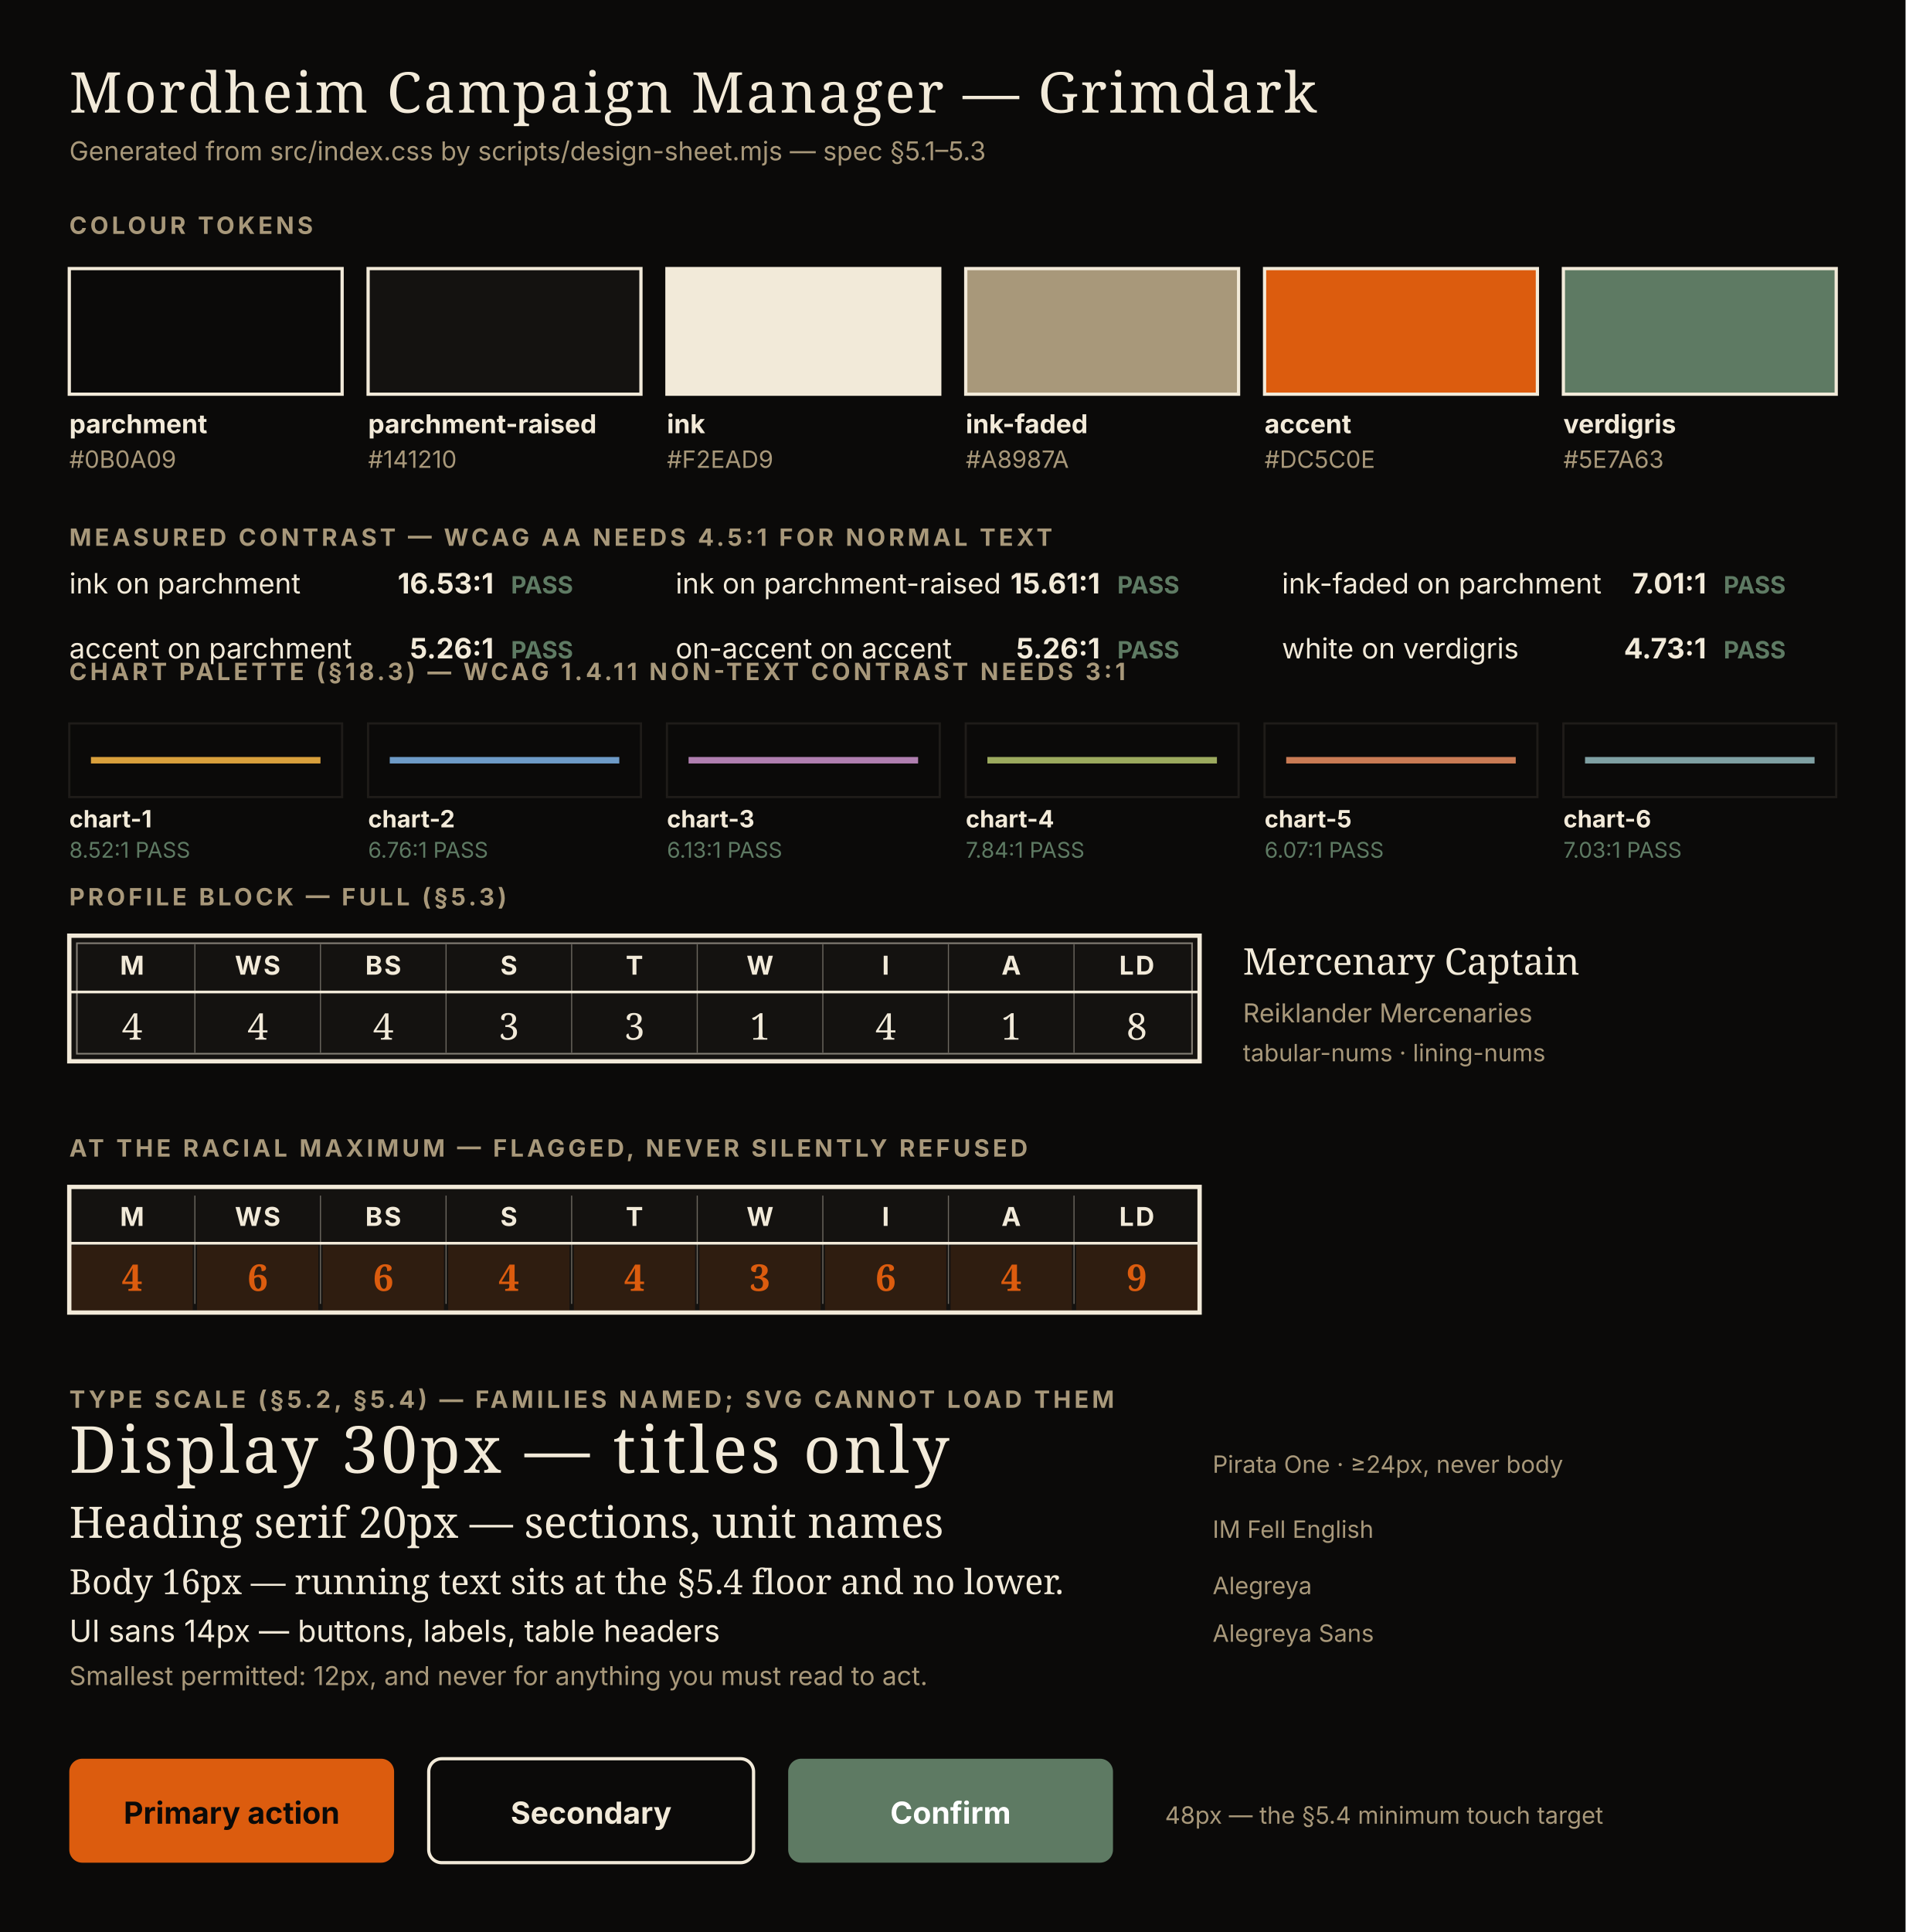
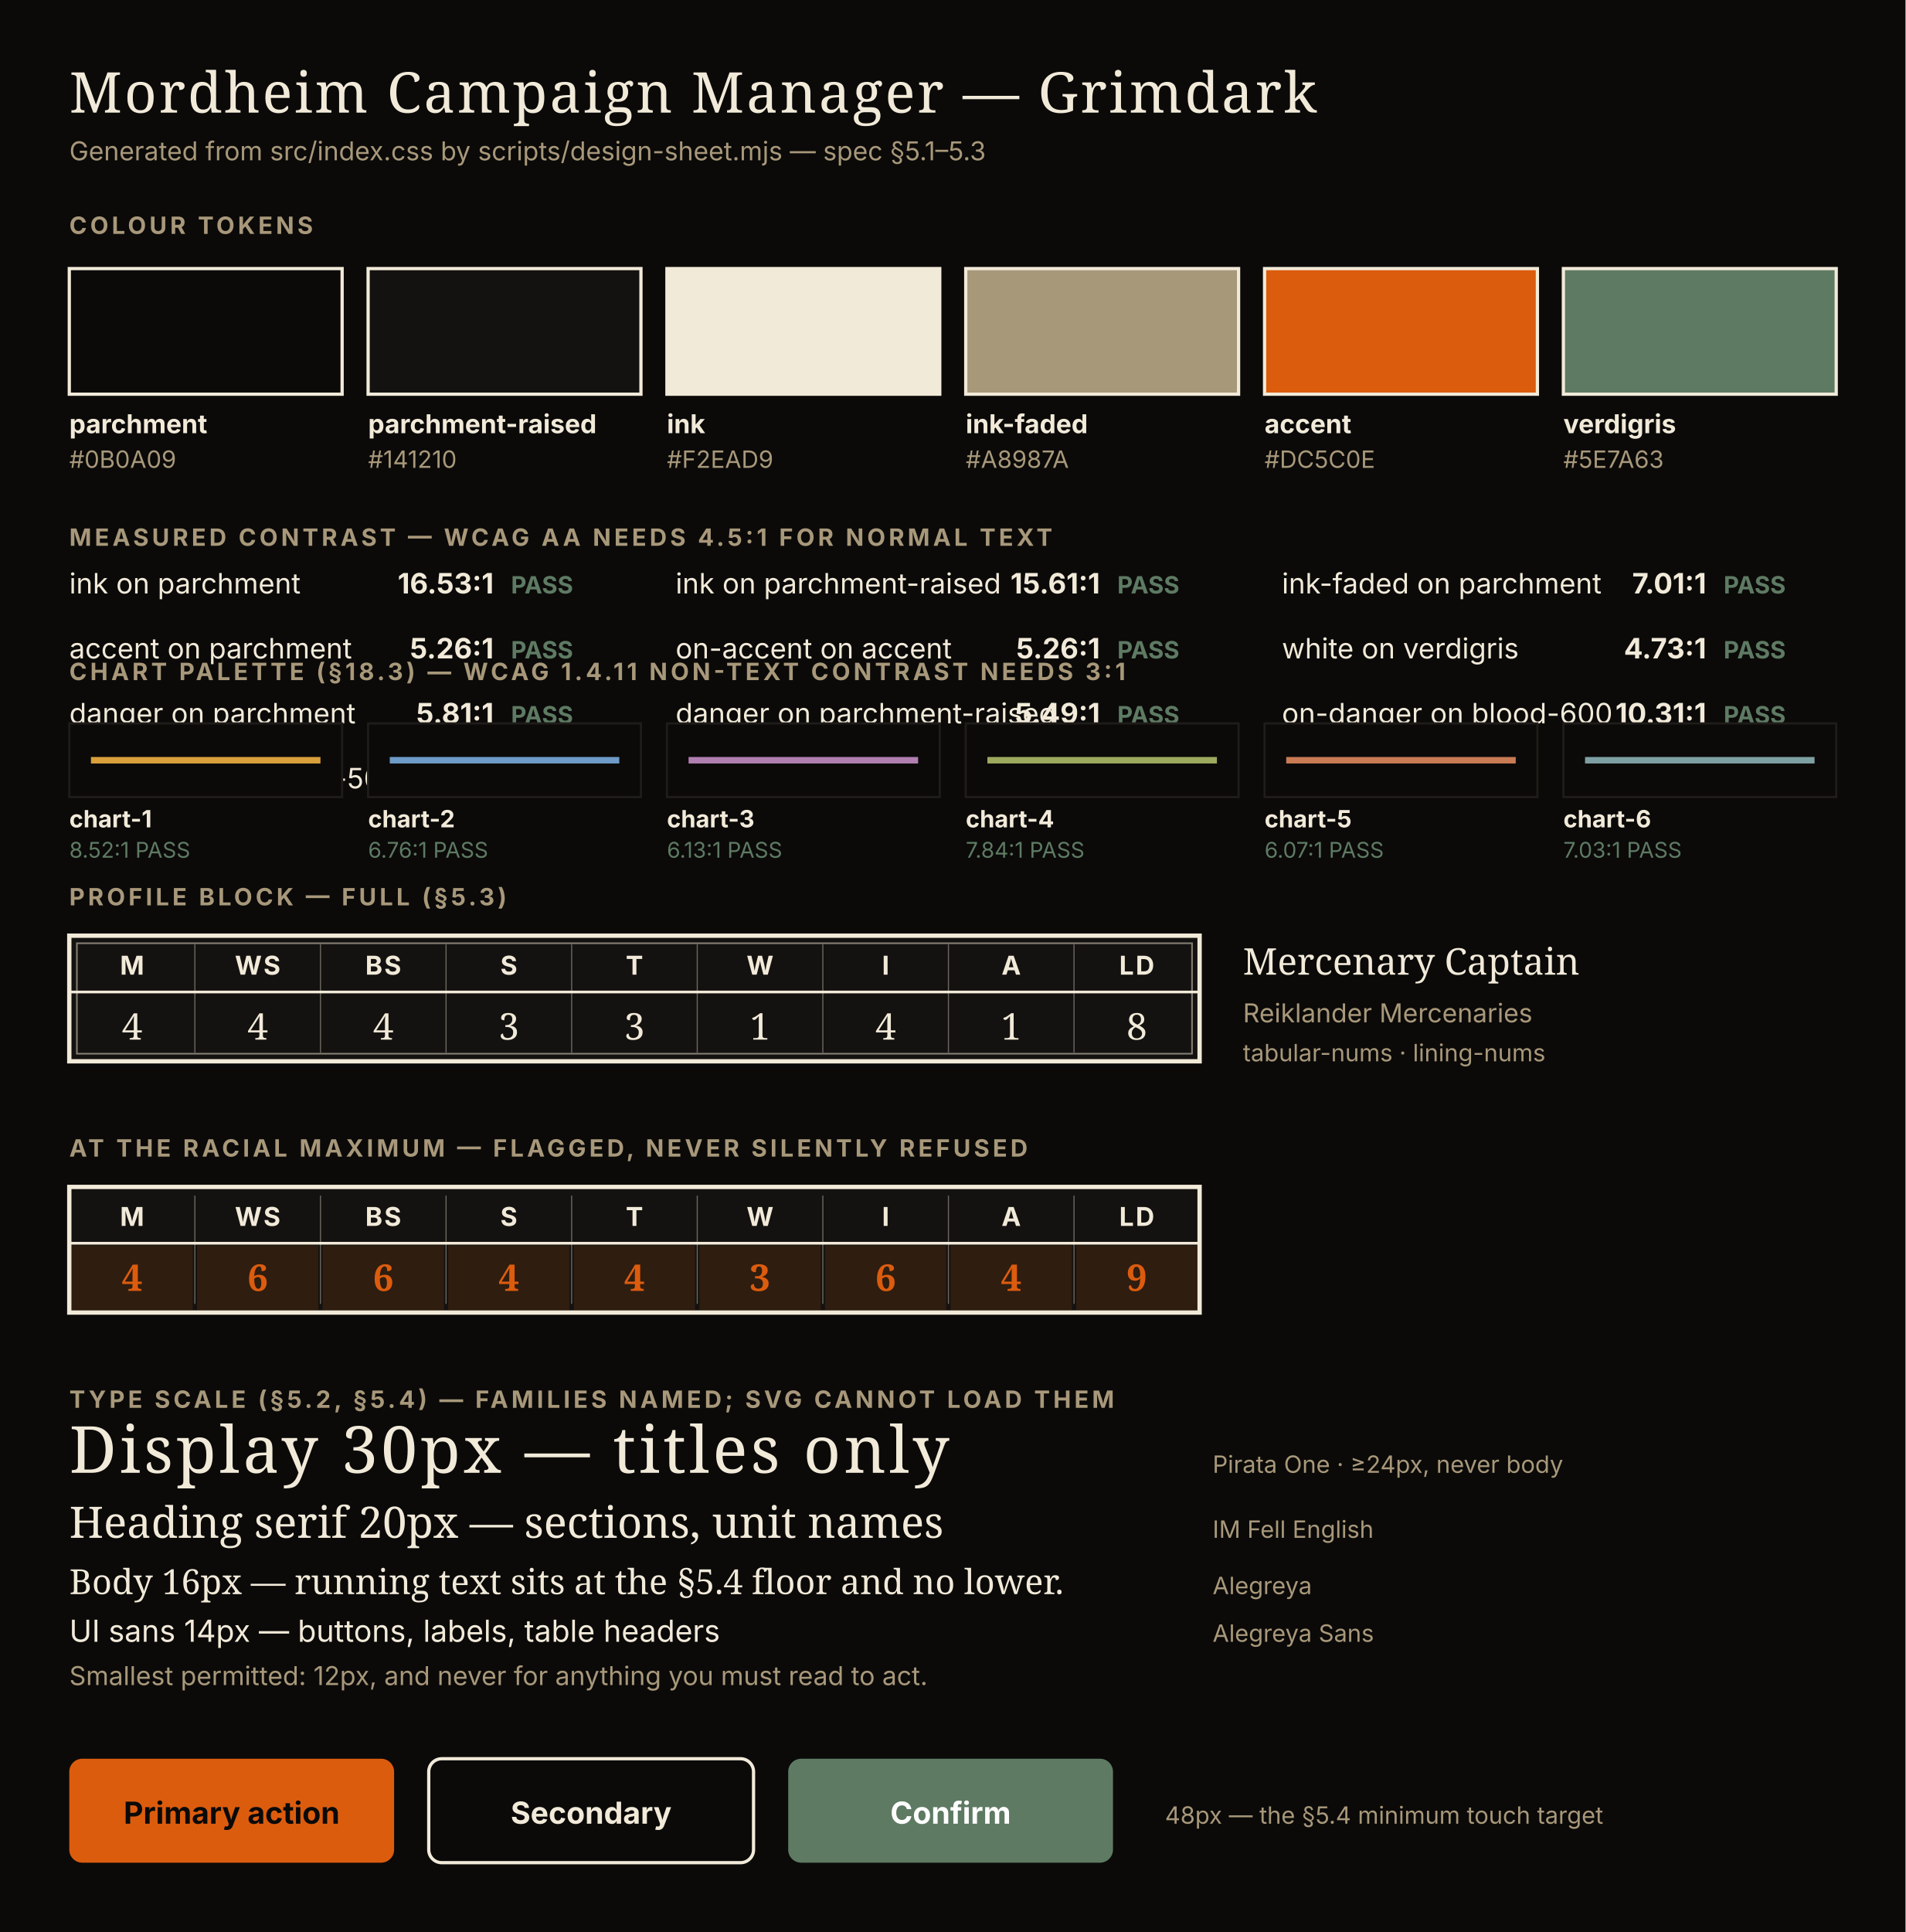
<svg xmlns="http://www.w3.org/2000/svg" viewBox="0 0 880 892" width="880" height="892" role="img" aria-label="Grimdark design tokens, profile block and type scale">
  <rect width="880" height="892" fill="#0B0A09" />
  <text x="32" y="52" font-family="Georgia, serif" font-size="26" font-weight="normal" font-style="normal" fill="#F2EAD9" text-anchor="start" letter-spacing="1">Mordheim Campaign Manager — Grimdark</text>
  <text x="32" y="74" font-family="system-ui, -apple-system, Segoe UI, sans-serif" font-size="12" font-weight="normal" font-style="normal" fill="#A8987A" text-anchor="start" letter-spacing="0">Generated from src/index.css by scripts/design-sheet.mjs — spec §5.1–5.3</text>
  <text x="32" y="108" font-family="system-ui, -apple-system, Segoe UI, sans-serif" font-size="11" font-weight="bold" font-style="normal" fill="#A8987A" text-anchor="start" letter-spacing="1.5">COLOUR TOKENS</text>
  <rect x="32" y="124" width="126" height="58" fill="#0B0A09" stroke="#F2EAD9" stroke-width="1.5" />
  <text x="32" y="200" font-family="system-ui, -apple-system, Segoe UI, sans-serif" font-size="12" font-weight="bold" font-style="normal" fill="#F2EAD9" text-anchor="start" letter-spacing="0">parchment</text>
  <text x="32" y="216" font-family="system-ui, -apple-system, Segoe UI, sans-serif" font-size="11" font-weight="normal" font-style="normal" fill="#A8987A" text-anchor="start" letter-spacing="0">#0B0A09</text>
  <rect x="170" y="124" width="126" height="58" fill="#141210" stroke="#F2EAD9" stroke-width="1.5" />
  <text x="170" y="200" font-family="system-ui, -apple-system, Segoe UI, sans-serif" font-size="12" font-weight="bold" font-style="normal" fill="#F2EAD9" text-anchor="start" letter-spacing="0">parchment-raised</text>
  <text x="170" y="216" font-family="system-ui, -apple-system, Segoe UI, sans-serif" font-size="11" font-weight="normal" font-style="normal" fill="#A8987A" text-anchor="start" letter-spacing="0">#141210</text>
  <rect x="308" y="124" width="126" height="58" fill="#F2EAD9" stroke="#F2EAD9" stroke-width="1.5" />
  <text x="308" y="200" font-family="system-ui, -apple-system, Segoe UI, sans-serif" font-size="12" font-weight="bold" font-style="normal" fill="#F2EAD9" text-anchor="start" letter-spacing="0">ink</text>
  <text x="308" y="216" font-family="system-ui, -apple-system, Segoe UI, sans-serif" font-size="11" font-weight="normal" font-style="normal" fill="#A8987A" text-anchor="start" letter-spacing="0">#F2EAD9</text>
  <rect x="446" y="124" width="126" height="58" fill="#A8987A" stroke="#F2EAD9" stroke-width="1.5" />
  <text x="446" y="200" font-family="system-ui, -apple-system, Segoe UI, sans-serif" font-size="12" font-weight="bold" font-style="normal" fill="#F2EAD9" text-anchor="start" letter-spacing="0">ink-faded</text>
  <text x="446" y="216" font-family="system-ui, -apple-system, Segoe UI, sans-serif" font-size="11" font-weight="normal" font-style="normal" fill="#A8987A" text-anchor="start" letter-spacing="0">#A8987A</text>
  <rect x="584" y="124" width="126" height="58" fill="#DC5C0E" stroke="#F2EAD9" stroke-width="1.5" />
  <text x="584" y="200" font-family="system-ui, -apple-system, Segoe UI, sans-serif" font-size="12" font-weight="bold" font-style="normal" fill="#F2EAD9" text-anchor="start" letter-spacing="0">accent</text>
  <text x="584" y="216" font-family="system-ui, -apple-system, Segoe UI, sans-serif" font-size="11" font-weight="normal" font-style="normal" fill="#A8987A" text-anchor="start" letter-spacing="0">#DC5C0E</text>
  <rect x="722" y="124" width="126" height="58" fill="#5E7A63" stroke="#F2EAD9" stroke-width="1.5" />
  <text x="722" y="200" font-family="system-ui, -apple-system, Segoe UI, sans-serif" font-size="12" font-weight="bold" font-style="normal" fill="#F2EAD9" text-anchor="start" letter-spacing="0">verdigris</text>
  <text x="722" y="216" font-family="system-ui, -apple-system, Segoe UI, sans-serif" font-size="11" font-weight="normal" font-style="normal" fill="#A8987A" text-anchor="start" letter-spacing="0">#5E7A63</text>
  <text x="32" y="252" font-family="system-ui, -apple-system, Segoe UI, sans-serif" font-size="11" font-weight="bold" font-style="normal" fill="#A8987A" text-anchor="start" letter-spacing="1.5">MEASURED CONTRAST — WCAG AA NEEDS 4.5:1 FOR NORMAL TEXT</text>
  <text x="32" y="274" font-family="system-ui, -apple-system, Segoe UI, sans-serif" font-size="13" font-weight="normal" font-style="normal" fill="#F2EAD9" text-anchor="start" letter-spacing="0">ink on parchment</text>
  <text x="228" y="274" font-family="system-ui, -apple-system, Segoe UI, sans-serif" font-size="13" font-weight="bold" font-style="normal" fill="#F2EAD9" text-anchor="end" letter-spacing="0">16.53:1</text>
  <text x="236" y="274" font-family="system-ui, -apple-system, Segoe UI, sans-serif" font-size="11" font-weight="bold" font-style="normal" fill="#5E7A63" text-anchor="start" letter-spacing="0">PASS</text>
  <text x="312" y="274" font-family="system-ui, -apple-system, Segoe UI, sans-serif" font-size="13" font-weight="normal" font-style="normal" fill="#F2EAD9" text-anchor="start" letter-spacing="0">ink on parchment-raised</text>
  <text x="508" y="274" font-family="system-ui, -apple-system, Segoe UI, sans-serif" font-size="13" font-weight="bold" font-style="normal" fill="#F2EAD9" text-anchor="end" letter-spacing="0">15.61:1</text>
  <text x="516" y="274" font-family="system-ui, -apple-system, Segoe UI, sans-serif" font-size="11" font-weight="bold" font-style="normal" fill="#5E7A63" text-anchor="start" letter-spacing="0">PASS</text>
  <text x="592" y="274" font-family="system-ui, -apple-system, Segoe UI, sans-serif" font-size="13" font-weight="normal" font-style="normal" fill="#F2EAD9" text-anchor="start" letter-spacing="0">ink-faded on parchment</text>
  <text x="788" y="274" font-family="system-ui, -apple-system, Segoe UI, sans-serif" font-size="13" font-weight="bold" font-style="normal" fill="#F2EAD9" text-anchor="end" letter-spacing="0">7.01:1</text>
  <text x="796" y="274" font-family="system-ui, -apple-system, Segoe UI, sans-serif" font-size="11" font-weight="bold" font-style="normal" fill="#5E7A63" text-anchor="start" letter-spacing="0">PASS</text>
  <text x="32" y="304" font-family="system-ui, -apple-system, Segoe UI, sans-serif" font-size="13" font-weight="normal" font-style="normal" fill="#F2EAD9" text-anchor="start" letter-spacing="0">accent on parchment</text>
  <text x="228" y="304" font-family="system-ui, -apple-system, Segoe UI, sans-serif" font-size="13" font-weight="bold" font-style="normal" fill="#F2EAD9" text-anchor="end" letter-spacing="0">5.26:1</text>
  <text x="236" y="304" font-family="system-ui, -apple-system, Segoe UI, sans-serif" font-size="11" font-weight="bold" font-style="normal" fill="#5E7A63" text-anchor="start" letter-spacing="0">PASS</text>
  <text x="312" y="304" font-family="system-ui, -apple-system, Segoe UI, sans-serif" font-size="13" font-weight="normal" font-style="normal" fill="#F2EAD9" text-anchor="start" letter-spacing="0">on-accent on accent</text>
  <text x="508" y="304" font-family="system-ui, -apple-system, Segoe UI, sans-serif" font-size="13" font-weight="bold" font-style="normal" fill="#F2EAD9" text-anchor="end" letter-spacing="0">5.26:1</text>
  <text x="516" y="304" font-family="system-ui, -apple-system, Segoe UI, sans-serif" font-size="11" font-weight="bold" font-style="normal" fill="#5E7A63" text-anchor="start" letter-spacing="0">PASS</text>
  <text x="592" y="304" font-family="system-ui, -apple-system, Segoe UI, sans-serif" font-size="13" font-weight="normal" font-style="normal" fill="#F2EAD9" text-anchor="start" letter-spacing="0">white on verdigris</text>
  <text x="788" y="304" font-family="system-ui, -apple-system, Segoe UI, sans-serif" font-size="13" font-weight="bold" font-style="normal" fill="#F2EAD9" text-anchor="end" letter-spacing="0">4.73:1</text>
  <text x="796" y="304" font-family="system-ui, -apple-system, Segoe UI, sans-serif" font-size="11" font-weight="bold" font-style="normal" fill="#5E7A63" text-anchor="start" letter-spacing="0">PASS</text>
+   <text x="32" y="334" font-family="system-ui, -apple-system, Segoe UI, sans-serif" font-size="13" font-weight="normal" font-style="normal" fill="#F2EAD9" text-anchor="start" letter-spacing="0">danger on parchment</text>
+   <text x="228" y="334" font-family="system-ui, -apple-system, Segoe UI, sans-serif" font-size="13" font-weight="bold" font-style="normal" fill="#F2EAD9" text-anchor="end" letter-spacing="0">5.81:1</text>
+   <text x="236" y="334" font-family="system-ui, -apple-system, Segoe UI, sans-serif" font-size="11" font-weight="bold" font-style="normal" fill="#5E7A63" text-anchor="start" letter-spacing="0">PASS</text>
+   <text x="312" y="334" font-family="system-ui, -apple-system, Segoe UI, sans-serif" font-size="13" font-weight="normal" font-style="normal" fill="#F2EAD9" text-anchor="start" letter-spacing="0">danger on parchment-raised</text>
+   <text x="508" y="334" font-family="system-ui, -apple-system, Segoe UI, sans-serif" font-size="13" font-weight="bold" font-style="normal" fill="#F2EAD9" text-anchor="end" letter-spacing="0">5.49:1</text>
+   <text x="516" y="334" font-family="system-ui, -apple-system, Segoe UI, sans-serif" font-size="11" font-weight="bold" font-style="normal" fill="#5E7A63" text-anchor="start" letter-spacing="0">PASS</text>
+   <text x="592" y="334" font-family="system-ui, -apple-system, Segoe UI, sans-serif" font-size="13" font-weight="normal" font-style="normal" fill="#F2EAD9" text-anchor="start" letter-spacing="0">on-danger on blood-600</text>
+   <text x="788" y="334" font-family="system-ui, -apple-system, Segoe UI, sans-serif" font-size="13" font-weight="bold" font-style="normal" fill="#F2EAD9" text-anchor="end" letter-spacing="0">10.31:1</text>
+   <text x="796" y="334" font-family="system-ui, -apple-system, Segoe UI, sans-serif" font-size="11" font-weight="bold" font-style="normal" fill="#5E7A63" text-anchor="start" letter-spacing="0">PASS</text>
+   <text x="32" y="364" font-family="system-ui, -apple-system, Segoe UI, sans-serif" font-size="13" font-weight="normal" font-style="normal" fill="#F2EAD9" text-anchor="start" letter-spacing="0">on-danger on blood-500</text>
+   <text x="228" y="364" font-family="system-ui, -apple-system, Segoe UI, sans-serif" font-size="13" font-weight="bold" font-style="normal" fill="#F2EAD9" text-anchor="end" letter-spacing="0">7.87:1</text>
+   <text x="236" y="364" font-family="system-ui, -apple-system, Segoe UI, sans-serif" font-size="11" font-weight="bold" font-style="normal" fill="#5E7A63" text-anchor="start" letter-spacing="0">PASS</text>
  <text x="32" y="314" font-family="system-ui, -apple-system, Segoe UI, sans-serif" font-size="11" font-weight="bold" font-style="normal" fill="#A8987A" text-anchor="start" letter-spacing="1.5">CHART PALETTE (§18.3) — WCAG 1.4.11 NON-TEXT CONTRAST NEEDS 3:1</text>
  <rect x="32" y="334" width="126" height="34" fill="#0B0A09" stroke="#1F1C19" stroke-width="1" />
  <line x1="42" y1="351" x2="148" y2="351" stroke="#D9A03C" stroke-width="3" />
  <text x="32" y="382" font-family="system-ui, -apple-system, Segoe UI, sans-serif" font-size="11" font-weight="bold" font-style="normal" fill="#F2EAD9" text-anchor="start" letter-spacing="0">chart-1</text>
  <text x="32" y="396" font-family="system-ui, -apple-system, Segoe UI, sans-serif" font-size="10" font-weight="normal" font-style="normal" fill="#5E7A63" text-anchor="start" letter-spacing="0">8.52:1 PASS</text>
  <rect x="170" y="334" width="126" height="34" fill="#0B0A09" stroke="#1F1C19" stroke-width="1" />
  <line x1="180" y1="351" x2="286" y2="351" stroke="#6E9BC7" stroke-width="3" />
  <text x="170" y="382" font-family="system-ui, -apple-system, Segoe UI, sans-serif" font-size="11" font-weight="bold" font-style="normal" fill="#F2EAD9" text-anchor="start" letter-spacing="0">chart-2</text>
  <text x="170" y="396" font-family="system-ui, -apple-system, Segoe UI, sans-serif" font-size="10" font-weight="normal" font-style="normal" fill="#5E7A63" text-anchor="start" letter-spacing="0">6.76:1 PASS</text>
  <rect x="308" y="334" width="126" height="34" fill="#0B0A09" stroke="#1F1C19" stroke-width="1" />
  <line x1="318" y1="351" x2="424" y2="351" stroke="#B07FB0" stroke-width="3" />
  <text x="308" y="382" font-family="system-ui, -apple-system, Segoe UI, sans-serif" font-size="11" font-weight="bold" font-style="normal" fill="#F2EAD9" text-anchor="start" letter-spacing="0">chart-3</text>
  <text x="308" y="396" font-family="system-ui, -apple-system, Segoe UI, sans-serif" font-size="10" font-weight="normal" font-style="normal" fill="#5E7A63" text-anchor="start" letter-spacing="0">6.13:1 PASS</text>
  <rect x="446" y="334" width="126" height="34" fill="#0B0A09" stroke="#1F1C19" stroke-width="1" />
  <line x1="456" y1="351" x2="562" y2="351" stroke="#9CAA5E" stroke-width="3" />
  <text x="446" y="382" font-family="system-ui, -apple-system, Segoe UI, sans-serif" font-size="11" font-weight="bold" font-style="normal" fill="#F2EAD9" text-anchor="start" letter-spacing="0">chart-4</text>
  <text x="446" y="396" font-family="system-ui, -apple-system, Segoe UI, sans-serif" font-size="10" font-weight="normal" font-style="normal" fill="#5E7A63" text-anchor="start" letter-spacing="0">7.84:1 PASS</text>
  <rect x="584" y="334" width="126" height="34" fill="#0B0A09" stroke="#1F1C19" stroke-width="1" />
  <line x1="594" y1="351" x2="700" y2="351" stroke="#C97B54" stroke-width="3" />
  <text x="584" y="382" font-family="system-ui, -apple-system, Segoe UI, sans-serif" font-size="11" font-weight="bold" font-style="normal" fill="#F2EAD9" text-anchor="start" letter-spacing="0">chart-5</text>
  <text x="584" y="396" font-family="system-ui, -apple-system, Segoe UI, sans-serif" font-size="10" font-weight="normal" font-style="normal" fill="#5E7A63" text-anchor="start" letter-spacing="0">6.07:1 PASS</text>
  <rect x="722" y="334" width="126" height="34" fill="#0B0A09" stroke="#1F1C19" stroke-width="1" />
  <line x1="732" y1="351" x2="838" y2="351" stroke="#7FA0A3" stroke-width="3" />
  <text x="722" y="382" font-family="system-ui, -apple-system, Segoe UI, sans-serif" font-size="11" font-weight="bold" font-style="normal" fill="#F2EAD9" text-anchor="start" letter-spacing="0">chart-6</text>
  <text x="722" y="396" font-family="system-ui, -apple-system, Segoe UI, sans-serif" font-size="10" font-weight="normal" font-style="normal" fill="#5E7A63" text-anchor="start" letter-spacing="0">7.03:1 PASS</text>
  <text x="32" y="418" font-family="system-ui, -apple-system, Segoe UI, sans-serif" font-size="11" font-weight="bold" font-style="normal" fill="#A8987A" text-anchor="start" letter-spacing="1.5">PROFILE BLOCK — FULL (§5.3)</text>
  <rect x="32" y="432" width="522" height="58" fill="#141210" stroke="#F2EAD9" stroke-width="2" />
  <rect x="35.5" y="435.5" width="515" height="51" fill="none" stroke="#F2EAD9" stroke-width="0.75" opacity="0.5" />
  <line x1="32" y1="458" x2="554" y2="458" stroke="#F2EAD9" stroke-width="1.25" />
  <text x="61" y="450" font-family="system-ui, -apple-system, Segoe UI, sans-serif" font-size="12" font-weight="bold" font-style="normal" fill="#F2EAD9" text-anchor="middle" letter-spacing="0.8">M</text>
  <text x="61" y="480" font-family="Georgia, serif" font-size="17" font-weight="normal" font-style="normal" fill="#F2EAD9" text-anchor="middle" letter-spacing="0">4</text>
  <line x1="90" y1="436" x2="90" y2="486" stroke="#F2EAD9" stroke-width="0.5" opacity="0.4" />
  <text x="119" y="450" font-family="system-ui, -apple-system, Segoe UI, sans-serif" font-size="12" font-weight="bold" font-style="normal" fill="#F2EAD9" text-anchor="middle" letter-spacing="0.8">WS</text>
  <text x="119" y="480" font-family="Georgia, serif" font-size="17" font-weight="normal" font-style="normal" fill="#F2EAD9" text-anchor="middle" letter-spacing="0">4</text>
  <line x1="148" y1="436" x2="148" y2="486" stroke="#F2EAD9" stroke-width="0.5" opacity="0.4" />
  <text x="177" y="450" font-family="system-ui, -apple-system, Segoe UI, sans-serif" font-size="12" font-weight="bold" font-style="normal" fill="#F2EAD9" text-anchor="middle" letter-spacing="0.8">BS</text>
  <text x="177" y="480" font-family="Georgia, serif" font-size="17" font-weight="normal" font-style="normal" fill="#F2EAD9" text-anchor="middle" letter-spacing="0">4</text>
  <line x1="206" y1="436" x2="206" y2="486" stroke="#F2EAD9" stroke-width="0.5" opacity="0.4" />
  <text x="235" y="450" font-family="system-ui, -apple-system, Segoe UI, sans-serif" font-size="12" font-weight="bold" font-style="normal" fill="#F2EAD9" text-anchor="middle" letter-spacing="0.8">S</text>
  <text x="235" y="480" font-family="Georgia, serif" font-size="17" font-weight="normal" font-style="normal" fill="#F2EAD9" text-anchor="middle" letter-spacing="0">3</text>
  <line x1="264" y1="436" x2="264" y2="486" stroke="#F2EAD9" stroke-width="0.5" opacity="0.4" />
  <text x="293" y="450" font-family="system-ui, -apple-system, Segoe UI, sans-serif" font-size="12" font-weight="bold" font-style="normal" fill="#F2EAD9" text-anchor="middle" letter-spacing="0.8">T</text>
  <text x="293" y="480" font-family="Georgia, serif" font-size="17" font-weight="normal" font-style="normal" fill="#F2EAD9" text-anchor="middle" letter-spacing="0">3</text>
  <line x1="322" y1="436" x2="322" y2="486" stroke="#F2EAD9" stroke-width="0.5" opacity="0.4" />
  <text x="351" y="450" font-family="system-ui, -apple-system, Segoe UI, sans-serif" font-size="12" font-weight="bold" font-style="normal" fill="#F2EAD9" text-anchor="middle" letter-spacing="0.8">W</text>
  <text x="351" y="480" font-family="Georgia, serif" font-size="17" font-weight="normal" font-style="normal" fill="#F2EAD9" text-anchor="middle" letter-spacing="0">1</text>
  <line x1="380" y1="436" x2="380" y2="486" stroke="#F2EAD9" stroke-width="0.5" opacity="0.4" />
  <text x="409" y="450" font-family="system-ui, -apple-system, Segoe UI, sans-serif" font-size="12" font-weight="bold" font-style="normal" fill="#F2EAD9" text-anchor="middle" letter-spacing="0.8">I</text>
  <text x="409" y="480" font-family="Georgia, serif" font-size="17" font-weight="normal" font-style="normal" fill="#F2EAD9" text-anchor="middle" letter-spacing="0">4</text>
  <line x1="438" y1="436" x2="438" y2="486" stroke="#F2EAD9" stroke-width="0.5" opacity="0.4" />
  <text x="467" y="450" font-family="system-ui, -apple-system, Segoe UI, sans-serif" font-size="12" font-weight="bold" font-style="normal" fill="#F2EAD9" text-anchor="middle" letter-spacing="0.8">A</text>
  <text x="467" y="480" font-family="Georgia, serif" font-size="17" font-weight="normal" font-style="normal" fill="#F2EAD9" text-anchor="middle" letter-spacing="0">1</text>
  <line x1="496" y1="436" x2="496" y2="486" stroke="#F2EAD9" stroke-width="0.5" opacity="0.4" />
  <text x="525" y="450" font-family="system-ui, -apple-system, Segoe UI, sans-serif" font-size="12" font-weight="bold" font-style="normal" fill="#F2EAD9" text-anchor="middle" letter-spacing="0.8">LD</text>
  <text x="525" y="480" font-family="Georgia, serif" font-size="17" font-weight="normal" font-style="normal" fill="#F2EAD9" text-anchor="middle" letter-spacing="0">8</text>
  <text x="574" y="450" font-family="Georgia, serif" font-size="17" font-weight="normal" font-style="normal" fill="#F2EAD9" text-anchor="start" letter-spacing="0">Mercenary Captain</text>
  <text x="574" y="472" font-family="system-ui, -apple-system, Segoe UI, sans-serif" font-size="12" font-weight="normal" font-style="normal" fill="#A8987A" text-anchor="start" letter-spacing="0">Reiklander Mercenaries</text>
  <text x="574" y="490" font-family="system-ui, -apple-system, Segoe UI, sans-serif" font-size="11" font-weight="normal" font-style="normal" fill="#A8987A" text-anchor="start" letter-spacing="0">tabular-nums · lining-nums</text>
  <text x="32" y="534" font-family="system-ui, -apple-system, Segoe UI, sans-serif" font-size="11" font-weight="bold" font-style="normal" fill="#A8987A" text-anchor="start" letter-spacing="1.5">AT THE RACIAL MAXIMUM — FLAGGED, NEVER SILENTLY REFUSED</text>
  <rect x="32" y="548" width="522" height="58" fill="#141210" stroke="#F2EAD9" stroke-width="2" />
  <line x1="32" y1="574" x2="554" y2="574" stroke="#F2EAD9" stroke-width="1.25" />
  <rect x="33" y="575" width="56" height="30" fill="#DC5C0E" opacity="0.14" />
  <text x="61" y="566" font-family="system-ui, -apple-system, Segoe UI, sans-serif" font-size="12" font-weight="bold" font-style="normal" fill="#F2EAD9" text-anchor="middle" letter-spacing="0.8">M</text>
  <text x="61" y="596" font-family="Georgia, serif" font-size="17" font-weight="bold" font-style="normal" fill="#DC5C0E" text-anchor="middle" letter-spacing="0">4</text>
  <rect x="91" y="575" width="56" height="30" fill="#DC5C0E" opacity="0.14" />
  <line x1="90" y1="552" x2="90" y2="602" stroke="#F2EAD9" stroke-width="0.5" opacity="0.4" />
  <text x="119" y="566" font-family="system-ui, -apple-system, Segoe UI, sans-serif" font-size="12" font-weight="bold" font-style="normal" fill="#F2EAD9" text-anchor="middle" letter-spacing="0.8">WS</text>
  <text x="119" y="596" font-family="Georgia, serif" font-size="17" font-weight="bold" font-style="normal" fill="#DC5C0E" text-anchor="middle" letter-spacing="0">6</text>
  <rect x="149" y="575" width="56" height="30" fill="#DC5C0E" opacity="0.14" />
  <line x1="148" y1="552" x2="148" y2="602" stroke="#F2EAD9" stroke-width="0.5" opacity="0.4" />
  <text x="177" y="566" font-family="system-ui, -apple-system, Segoe UI, sans-serif" font-size="12" font-weight="bold" font-style="normal" fill="#F2EAD9" text-anchor="middle" letter-spacing="0.8">BS</text>
  <text x="177" y="596" font-family="Georgia, serif" font-size="17" font-weight="bold" font-style="normal" fill="#DC5C0E" text-anchor="middle" letter-spacing="0">6</text>
  <rect x="207" y="575" width="56" height="30" fill="#DC5C0E" opacity="0.14" />
  <line x1="206" y1="552" x2="206" y2="602" stroke="#F2EAD9" stroke-width="0.5" opacity="0.4" />
  <text x="235" y="566" font-family="system-ui, -apple-system, Segoe UI, sans-serif" font-size="12" font-weight="bold" font-style="normal" fill="#F2EAD9" text-anchor="middle" letter-spacing="0.8">S</text>
  <text x="235" y="596" font-family="Georgia, serif" font-size="17" font-weight="bold" font-style="normal" fill="#DC5C0E" text-anchor="middle" letter-spacing="0">4</text>
  <rect x="265" y="575" width="56" height="30" fill="#DC5C0E" opacity="0.14" />
  <line x1="264" y1="552" x2="264" y2="602" stroke="#F2EAD9" stroke-width="0.5" opacity="0.4" />
  <text x="293" y="566" font-family="system-ui, -apple-system, Segoe UI, sans-serif" font-size="12" font-weight="bold" font-style="normal" fill="#F2EAD9" text-anchor="middle" letter-spacing="0.8">T</text>
  <text x="293" y="596" font-family="Georgia, serif" font-size="17" font-weight="bold" font-style="normal" fill="#DC5C0E" text-anchor="middle" letter-spacing="0">4</text>
  <rect x="323" y="575" width="56" height="30" fill="#DC5C0E" opacity="0.14" />
  <line x1="322" y1="552" x2="322" y2="602" stroke="#F2EAD9" stroke-width="0.5" opacity="0.4" />
  <text x="351" y="566" font-family="system-ui, -apple-system, Segoe UI, sans-serif" font-size="12" font-weight="bold" font-style="normal" fill="#F2EAD9" text-anchor="middle" letter-spacing="0.8">W</text>
  <text x="351" y="596" font-family="Georgia, serif" font-size="17" font-weight="bold" font-style="normal" fill="#DC5C0E" text-anchor="middle" letter-spacing="0">3</text>
  <rect x="381" y="575" width="56" height="30" fill="#DC5C0E" opacity="0.14" />
  <line x1="380" y1="552" x2="380" y2="602" stroke="#F2EAD9" stroke-width="0.5" opacity="0.4" />
  <text x="409" y="566" font-family="system-ui, -apple-system, Segoe UI, sans-serif" font-size="12" font-weight="bold" font-style="normal" fill="#F2EAD9" text-anchor="middle" letter-spacing="0.8">I</text>
  <text x="409" y="596" font-family="Georgia, serif" font-size="17" font-weight="bold" font-style="normal" fill="#DC5C0E" text-anchor="middle" letter-spacing="0">6</text>
  <rect x="439" y="575" width="56" height="30" fill="#DC5C0E" opacity="0.14" />
  <line x1="438" y1="552" x2="438" y2="602" stroke="#F2EAD9" stroke-width="0.5" opacity="0.4" />
  <text x="467" y="566" font-family="system-ui, -apple-system, Segoe UI, sans-serif" font-size="12" font-weight="bold" font-style="normal" fill="#F2EAD9" text-anchor="middle" letter-spacing="0.8">A</text>
  <text x="467" y="596" font-family="Georgia, serif" font-size="17" font-weight="bold" font-style="normal" fill="#DC5C0E" text-anchor="middle" letter-spacing="0">4</text>
  <rect x="497" y="575" width="56" height="30" fill="#DC5C0E" opacity="0.14" />
  <line x1="496" y1="552" x2="496" y2="602" stroke="#F2EAD9" stroke-width="0.5" opacity="0.4" />
  <text x="525" y="566" font-family="system-ui, -apple-system, Segoe UI, sans-serif" font-size="12" font-weight="bold" font-style="normal" fill="#F2EAD9" text-anchor="middle" letter-spacing="0.8">LD</text>
  <text x="525" y="596" font-family="Georgia, serif" font-size="17" font-weight="bold" font-style="normal" fill="#DC5C0E" text-anchor="middle" letter-spacing="0">9</text>
  <text x="32" y="650" font-family="system-ui, -apple-system, Segoe UI, sans-serif" font-size="11" font-weight="bold" font-style="normal" fill="#A8987A" text-anchor="start" letter-spacing="1.5">TYPE SCALE (§5.2, §5.4) — FAMILIES NAMED; SVG CANNOT LOAD THEM</text>
  <text x="32" y="680" font-family="Georgia, serif" font-size="30" font-weight="normal" font-style="normal" fill="#F2EAD9" text-anchor="start" letter-spacing="1.5">Display 30px — titles only</text>
  <text x="560" y="680" font-family="system-ui, -apple-system, Segoe UI, sans-serif" font-size="11" font-weight="normal" font-style="normal" fill="#A8987A" text-anchor="start" letter-spacing="0">Pirata One · ≥24px, never body</text>
  <text x="32" y="710" font-family="Georgia, serif" font-size="20" font-weight="normal" font-style="normal" fill="#F2EAD9" text-anchor="start" letter-spacing="0">Heading serif 20px — sections, unit names</text>
  <text x="560" y="710" font-family="system-ui, -apple-system, Segoe UI, sans-serif" font-size="11" font-weight="normal" font-style="normal" fill="#A8987A" text-anchor="start" letter-spacing="0">IM Fell English</text>
  <text x="32" y="736" font-family="Georgia, serif" font-size="16" font-weight="normal" font-style="normal" fill="#F2EAD9" text-anchor="start" letter-spacing="0">Body 16px — running text sits at the §5.4 floor and no lower.</text>
  <text x="560" y="736" font-family="system-ui, -apple-system, Segoe UI, sans-serif" font-size="11" font-weight="normal" font-style="normal" fill="#A8987A" text-anchor="start" letter-spacing="0">Alegreya</text>
  <text x="32" y="758" font-family="system-ui, -apple-system, Segoe UI, sans-serif" font-size="14" font-weight="normal" font-style="normal" fill="#F2EAD9" text-anchor="start" letter-spacing="0">UI sans 14px — buttons, labels, table headers</text>
  <text x="560" y="758" font-family="system-ui, -apple-system, Segoe UI, sans-serif" font-size="11" font-weight="normal" font-style="normal" fill="#A8987A" text-anchor="start" letter-spacing="0">Alegreya Sans</text>
  <text x="32" y="778" font-family="system-ui, -apple-system, Segoe UI, sans-serif" font-size="12" font-weight="normal" font-style="normal" fill="#A8987A" text-anchor="start" letter-spacing="0">Smallest permitted: 12px, and never for anything you must read to act.</text>
  <rect x="32" y="812" width="150" height="48" rx="6" fill="#DC5C0E" />
  <text x="107" y="842" font-family="system-ui, -apple-system, Segoe UI, sans-serif" font-size="14" font-weight="bold" font-style="normal" fill="#0B0A09" text-anchor="middle" letter-spacing="0">Primary action</text>
  <rect x="198" y="812" width="150" height="48" rx="6" fill="none" stroke="#F2EAD9" stroke-width="1.5" />
  <text x="273" y="842" font-family="system-ui, -apple-system, Segoe UI, sans-serif" font-size="14" font-weight="bold" font-style="normal" fill="#F2EAD9" text-anchor="middle" letter-spacing="0">Secondary</text>
  <rect x="364" y="812" width="150" height="48" rx="6" fill="#5E7A63" />
  <text x="439" y="842" font-family="system-ui, -apple-system, Segoe UI, sans-serif" font-size="14" font-weight="bold" font-style="normal" fill="#FFFFFF" text-anchor="middle" letter-spacing="0">Confirm</text>
  <text x="538" y="842" font-family="system-ui, -apple-system, Segoe UI, sans-serif" font-size="11" font-weight="normal" font-style="normal" fill="#A8987A" text-anchor="start" letter-spacing="0">48px — the §5.4 minimum touch target</text>
</svg>
